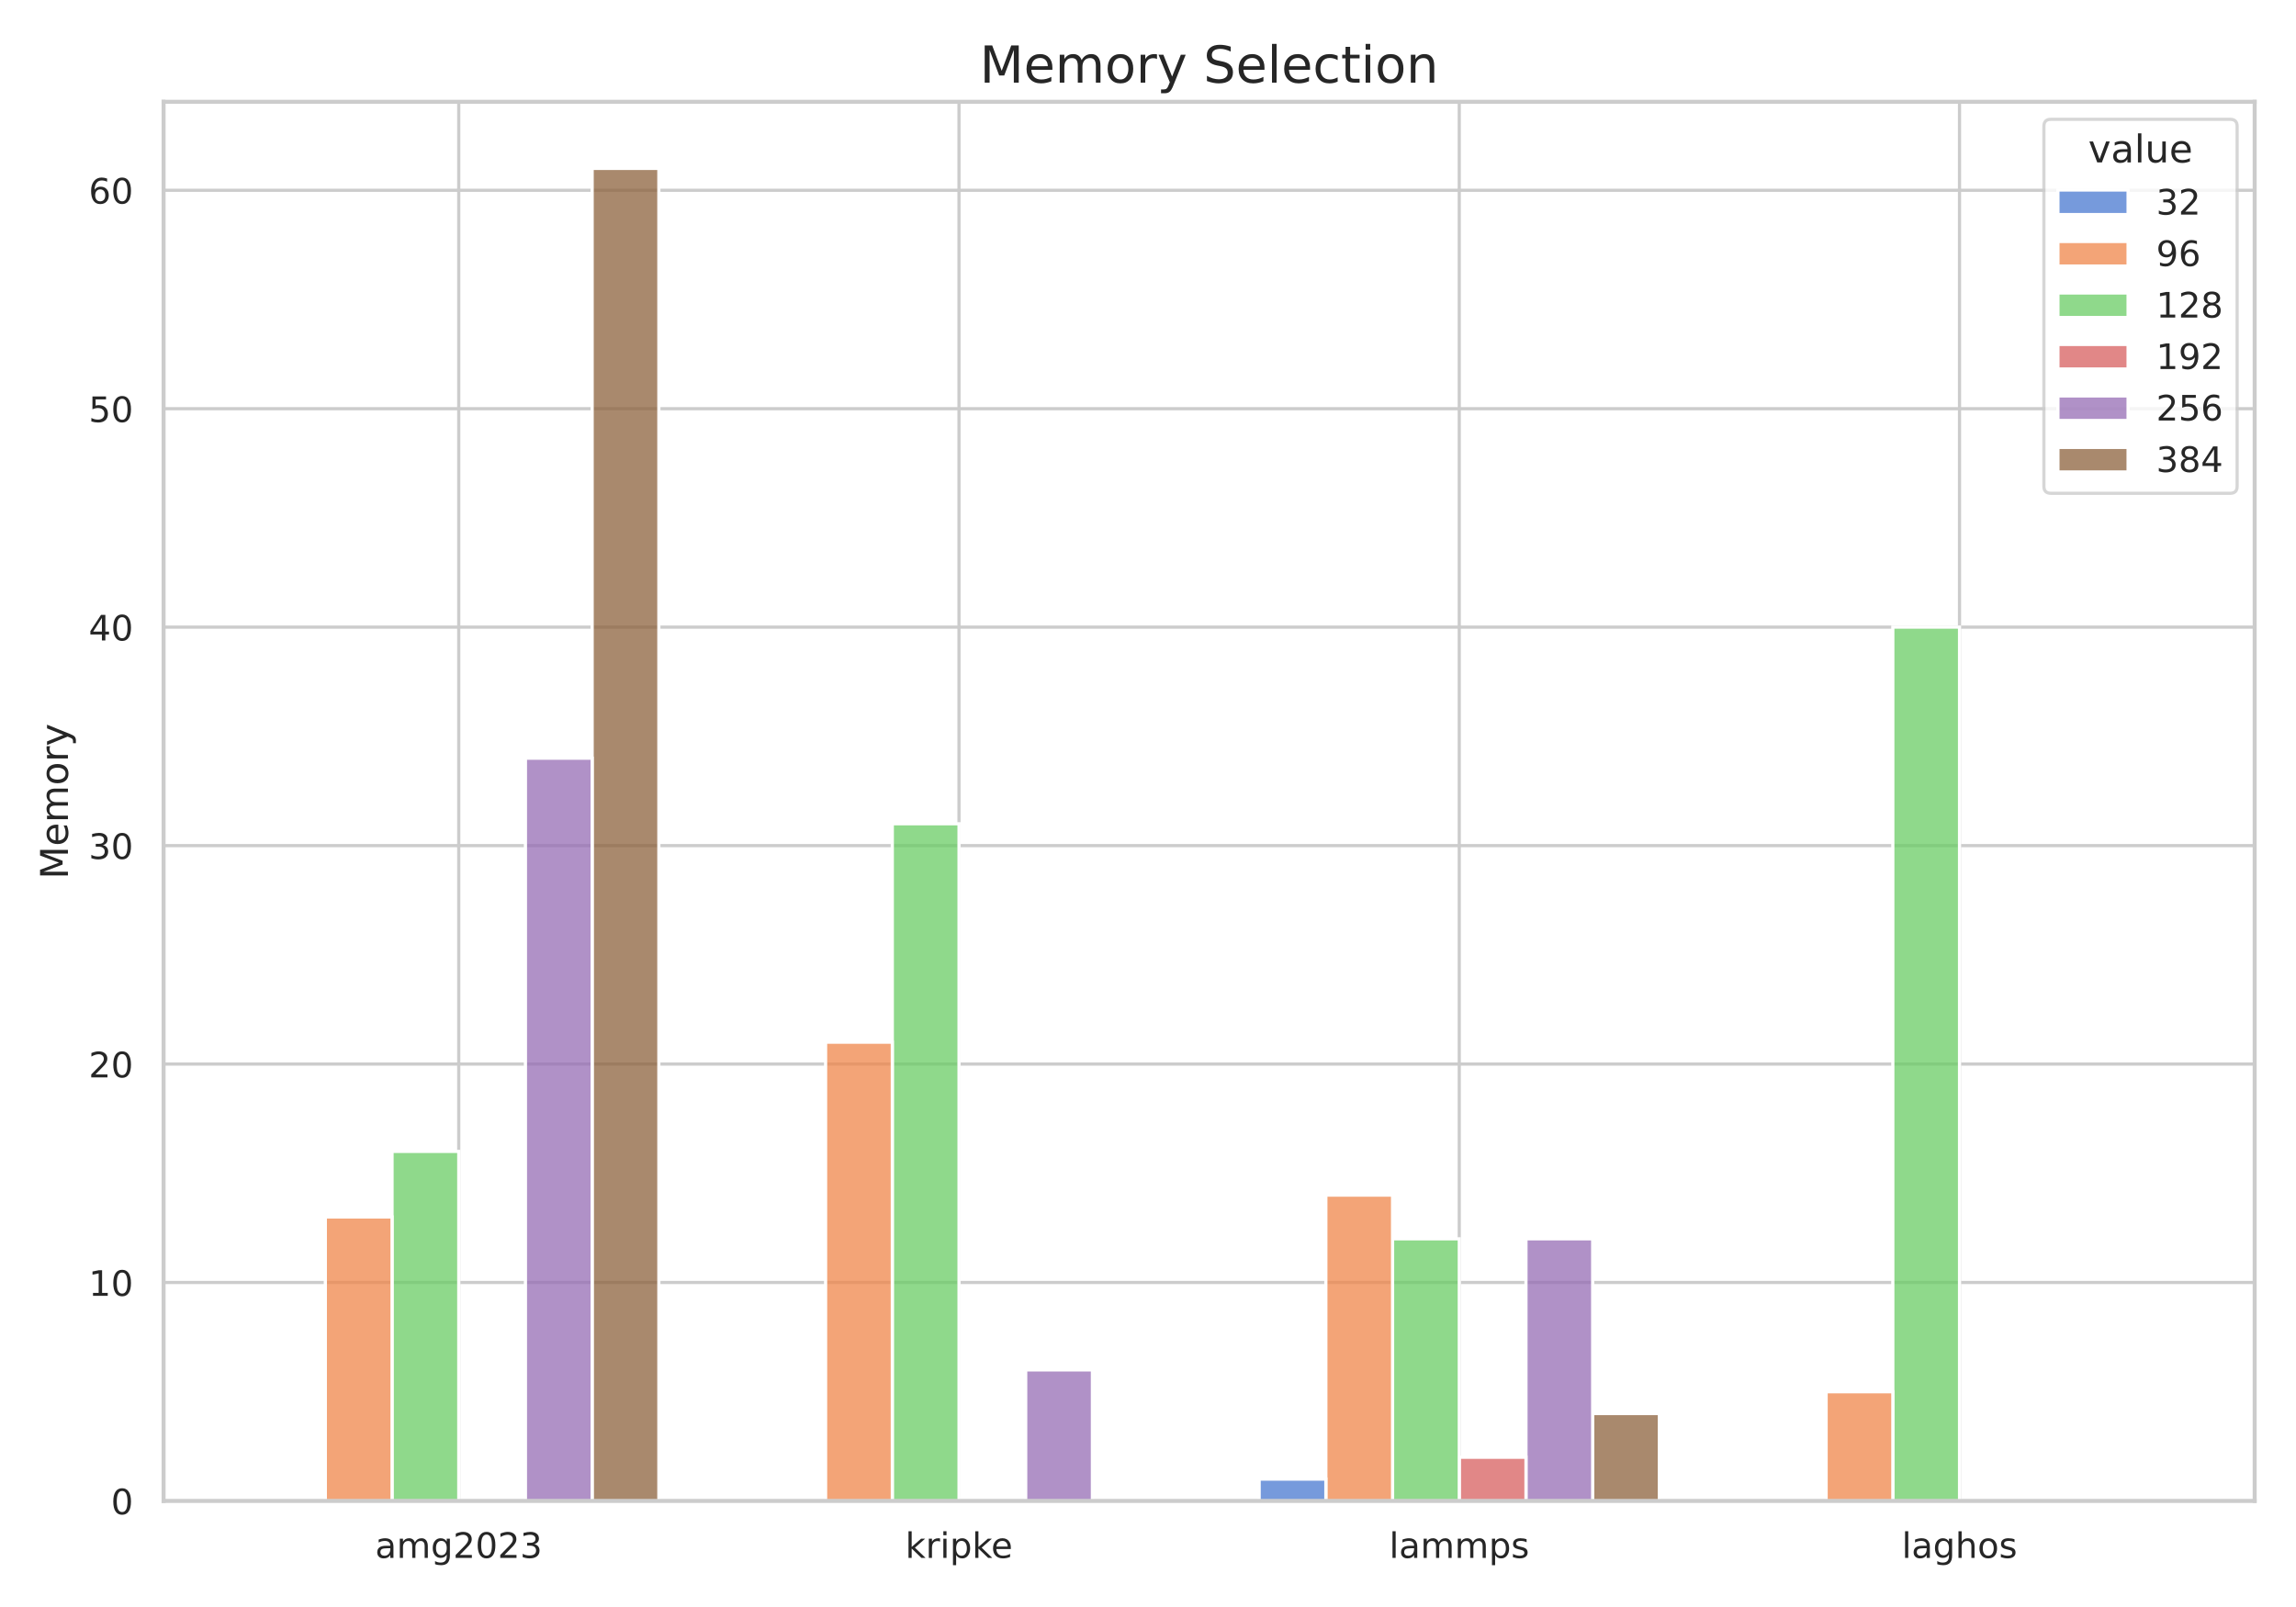
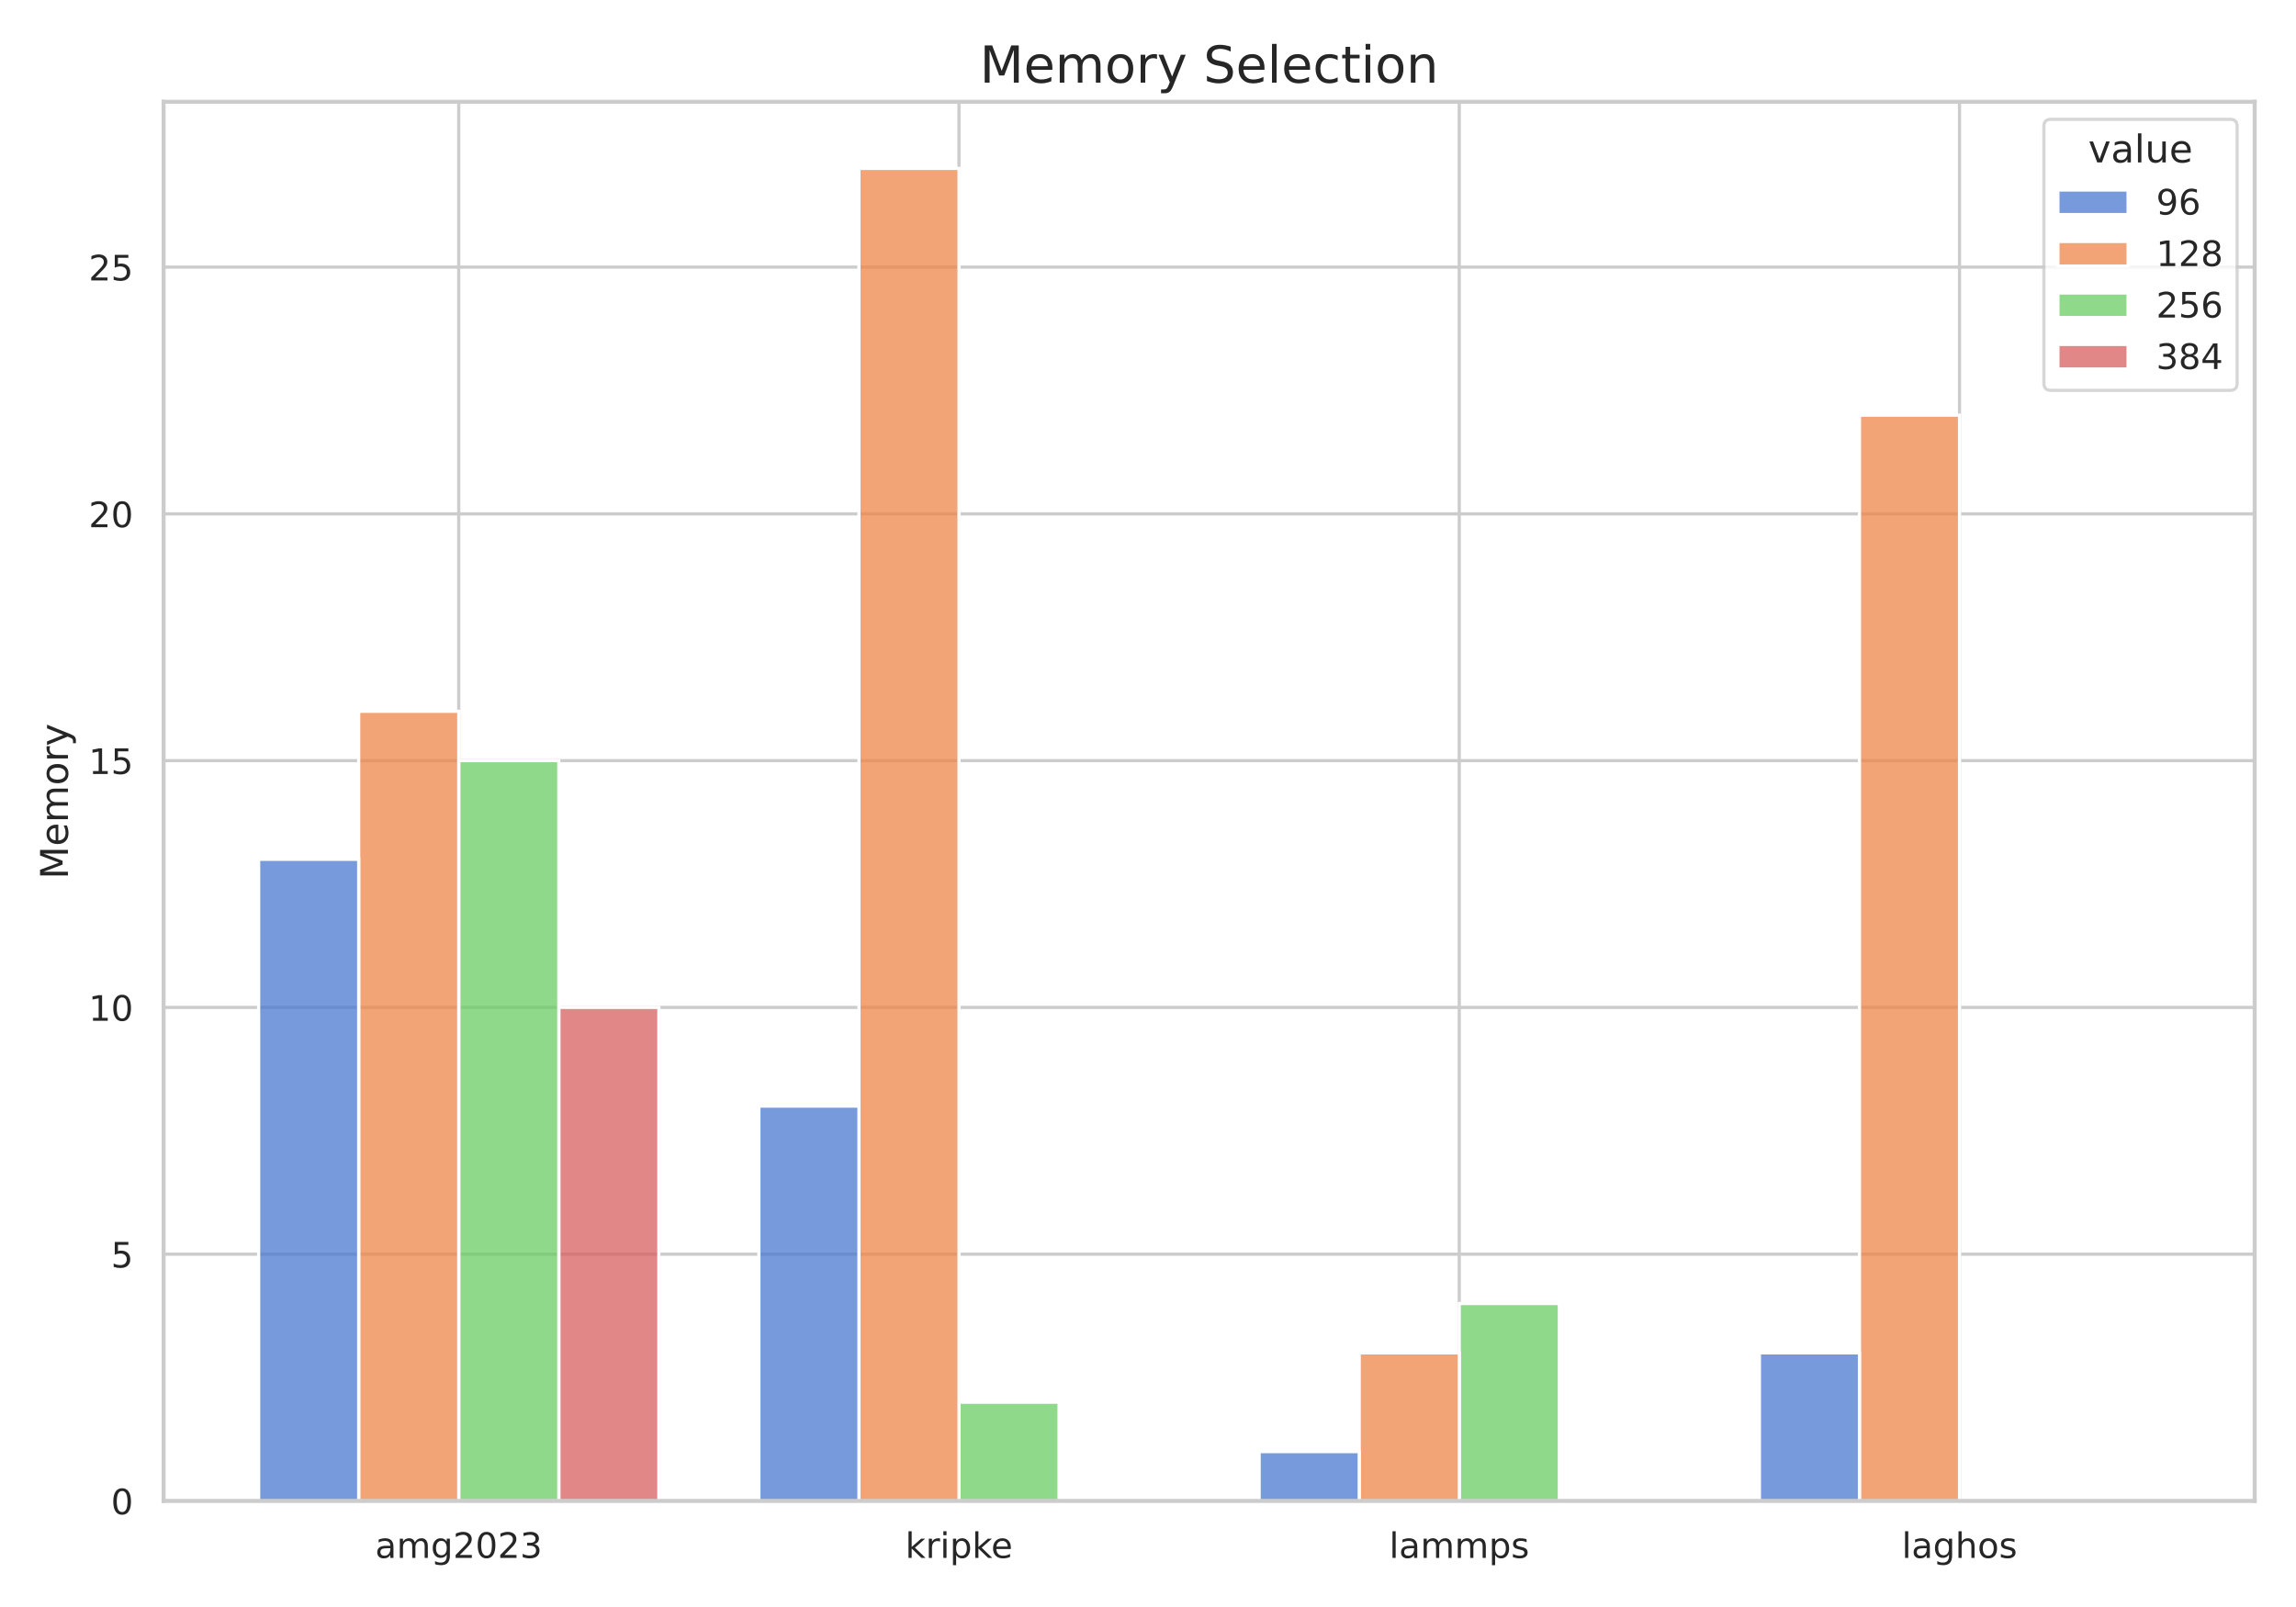
<svg xmlns="http://www.w3.org/2000/svg" xmlns:xlink="http://www.w3.org/1999/xlink" width="720pt" height="504pt" viewBox="0 0 720 504" version="1.1">
  <defs>
    <style type="text/css">*{stroke-linejoin: round; stroke-linecap: butt}</style>
  </defs>
  <g id="figure_1">
    <g id="patch_1">
      <path d="M 0 504  L 720 504  L 720 0  L 0 0  z " style="fill: #ffffff" />
    </g>
    <g id="axes_1">
      <g id="patch_2">
        <path d="M 51.3 470.74  L 707.04 470.74  L 707.04 31.92  L 51.3 31.92  z " style="fill: #ffffff" />
      </g>
      <g id="matplotlib.axis_1">
        <g id="xtick_1">
          <g id="line2d_1">
-             <path d="M 143.857 470.74  L 143.857 31.92  " clip-path="url(#p80e3402eea)" style="fill: none; stroke: #cccccc; stroke-linecap: round" />
+             <path d="M 143.857 470.74  L 143.857 31.92  " clip-path="url(#p4f8ed814e4)" style="fill: none; stroke: #cccccc; stroke-linecap: round" />
          </g>
          <g id="text_1">
            <g style="fill: #262626" transform="translate(117.6397 488.5983) scale(0.11 -0.11)">
              <defs>
                <path id="DejaVuSans-61" d="M 2194 1759  Q 1497 1759 1228 1600  Q 959 1441 959 1056  Q 959 750 1161 570  Q 1363 391 1709 391  Q 2188 391 2477 730  Q 2766 1069 2766 1631  L 2766 1759  L 2194 1759  z M 3341 1997  L 3341 0  L 2766 0  L 2766 531  Q 2569 213 2275 61  Q 1981 -91 1556 -91  Q 1019 -91 701 211  Q 384 513 384 1019  Q 384 1609 779 1909  Q 1175 2209 1959 2209  L 2766 2209  L 2766 2266  Q 2766 2663 2505 2880  Q 2244 3097 1772 3097  Q 1472 3097 1187 3025  Q 903 2953 641 2809  L 641 3341  Q 956 3463 1253 3523  Q 1550 3584 1831 3584  Q 2591 3584 2966 3190  Q 3341 2797 3341 1997  z " transform="scale(0.015625)" />
                <path id="DejaVuSans-6d" d="M 3328 2828  Q 3544 3216 3844 3400  Q 4144 3584 4550 3584  Q 5097 3584 5394 3201  Q 5691 2819 5691 2113  L 5691 0  L 5113 0  L 5113 2094  Q 5113 2597 4934 2840  Q 4756 3084 4391 3084  Q 3944 3084 3684 2787  Q 3425 2491 3425 1978  L 3425 0  L 2847 0  L 2847 2094  Q 2847 2600 2669 2842  Q 2491 3084 2119 3084  Q 1678 3084 1418 2786  Q 1159 2488 1159 1978  L 1159 0  L 581 0  L 581 3500  L 1159 3500  L 1159 2956  Q 1356 3278 1631 3431  Q 1906 3584 2284 3584  Q 2666 3584 2933 3390  Q 3200 3197 3328 2828  z " transform="scale(0.015625)" />
                <path id="DejaVuSans-67" d="M 2906 1791  Q 2906 2416 2648 2759  Q 2391 3103 1925 3103  Q 1463 3103 1205 2759  Q 947 2416 947 1791  Q 947 1169 1205 825  Q 1463 481 1925 481  Q 2391 481 2648 825  Q 2906 1169 2906 1791  z M 3481 434  Q 3481 -459 3084 -895  Q 2688 -1331 1869 -1331  Q 1566 -1331 1297 -1286  Q 1028 -1241 775 -1147  L 775 -588  Q 1028 -725 1275 -790  Q 1522 -856 1778 -856  Q 2344 -856 2625 -561  Q 2906 -266 2906 331  L 2906 616  Q 2728 306 2450 153  Q 2172 0 1784 0  Q 1141 0 747 490  Q 353 981 353 1791  Q 353 2603 747 3093  Q 1141 3584 1784 3584  Q 2172 3584 2450 3431  Q 2728 3278 2906 2969  L 2906 3500  L 3481 3500  L 3481 434  z " transform="scale(0.015625)" />
                <path id="DejaVuSans-32" d="M 1228 531  L 3431 531  L 3431 0  L 469 0  L 469 531  Q 828 903 1448 1529  Q 2069 2156 2228 2338  Q 2531 2678 2651 2914  Q 2772 3150 2772 3378  Q 2772 3750 2511 3984  Q 2250 4219 1831 4219  Q 1534 4219 1204 4116  Q 875 4013 500 3803  L 500 4441  Q 881 4594 1212 4672  Q 1544 4750 1819 4750  Q 2544 4750 2975 4387  Q 3406 4025 3406 3419  Q 3406 3131 3298 2873  Q 3191 2616 2906 2266  Q 2828 2175 2409 1742  Q 1991 1309 1228 531  z " transform="scale(0.015625)" />
                <path id="DejaVuSans-30" d="M 2034 4250  Q 1547 4250 1301 3770  Q 1056 3291 1056 2328  Q 1056 1369 1301 889  Q 1547 409 2034 409  Q 2525 409 2770 889  Q 3016 1369 3016 2328  Q 3016 3291 2770 3770  Q 2525 4250 2034 4250  z M 2034 4750  Q 2819 4750 3233 4129  Q 3647 3509 3647 2328  Q 3647 1150 3233 529  Q 2819 -91 2034 -91  Q 1250 -91 836 529  Q 422 1150 422 2328  Q 422 3509 836 4129  Q 1250 4750 2034 4750  z " transform="scale(0.015625)" />
                <path id="DejaVuSans-33" d="M 2597 2516  Q 3050 2419 3304 2112  Q 3559 1806 3559 1356  Q 3559 666 3084 287  Q 2609 -91 1734 -91  Q 1441 -91 1130 -33  Q 819 25 488 141  L 488 750  Q 750 597 1062 519  Q 1375 441 1716 441  Q 2309 441 2620 675  Q 2931 909 2931 1356  Q 2931 1769 2642 2001  Q 2353 2234 1838 2234  L 1294 2234  L 1294 2753  L 1863 2753  Q 2328 2753 2575 2939  Q 2822 3125 2822 3475  Q 2822 3834 2567 4026  Q 2313 4219 1838 4219  Q 1578 4219 1281 4162  Q 984 4106 628 3988  L 628 4550  Q 988 4650 1302 4700  Q 1616 4750 1894 4750  Q 2613 4750 3031 4423  Q 3450 4097 3450 3541  Q 3450 3153 3228 2886  Q 3006 2619 2597 2516  z " transform="scale(0.015625)" />
              </defs>
              <use xlink:href="#DejaVuSans-61" />
              <use xlink:href="#DejaVuSans-6d" x="61.279" />
              <use xlink:href="#DejaVuSans-67" x="158.691" />
              <use xlink:href="#DejaVuSans-32" x="222.168" />
              <use xlink:href="#DejaVuSans-30" x="285.791" />
              <use xlink:href="#DejaVuSans-32" x="349.414" />
              <use xlink:href="#DejaVuSans-33" x="413.037" />
            </g>
          </g>
        </g>
        <g id="xtick_2">
          <g id="line2d_2">
-             <path d="M 300.732 470.74  L 300.732 31.92  " clip-path="url(#p80e3402eea)" style="fill: none; stroke: #cccccc; stroke-linecap: round" />
+             <path d="M 300.732 470.74  L 300.732 31.92  " clip-path="url(#p4f8ed814e4)" style="fill: none; stroke: #cccccc; stroke-linecap: round" />
          </g>
          <g id="text_2">
            <g style="fill: #262626" transform="translate(283.897 488.5983) scale(0.11 -0.11)">
              <defs>
                <path id="DejaVuSans-6b" d="M 581 4863  L 1159 4863  L 1159 1991  L 2875 3500  L 3609 3500  L 1753 1863  L 3688 0  L 2938 0  L 1159 1709  L 1159 0  L 581 0  L 581 4863  z " transform="scale(0.015625)" />
                <path id="DejaVuSans-72" d="M 2631 2963  Q 2534 3019 2420 3045  Q 2306 3072 2169 3072  Q 1681 3072 1420 2755  Q 1159 2438 1159 1844  L 1159 0  L 581 0  L 581 3500  L 1159 3500  L 1159 2956  Q 1341 3275 1631 3429  Q 1922 3584 2338 3584  Q 2397 3584 2469 3576  Q 2541 3569 2628 3553  L 2631 2963  z " transform="scale(0.015625)" />
                <path id="DejaVuSans-69" d="M 603 3500  L 1178 3500  L 1178 0  L 603 0  L 603 3500  z M 603 4863  L 1178 4863  L 1178 4134  L 603 4134  L 603 4863  z " transform="scale(0.015625)" />
                <path id="DejaVuSans-70" d="M 1159 525  L 1159 -1331  L 581 -1331  L 581 3500  L 1159 3500  L 1159 2969  Q 1341 3281 1617 3432  Q 1894 3584 2278 3584  Q 2916 3584 3314 3078  Q 3713 2572 3713 1747  Q 3713 922 3314 415  Q 2916 -91 2278 -91  Q 1894 -91 1617 61  Q 1341 213 1159 525  z M 3116 1747  Q 3116 2381 2855 2742  Q 2594 3103 2138 3103  Q 1681 3103 1420 2742  Q 1159 2381 1159 1747  Q 1159 1113 1420 752  Q 1681 391 2138 391  Q 2594 391 2855 752  Q 3116 1113 3116 1747  z " transform="scale(0.015625)" />
                <path id="DejaVuSans-65" d="M 3597 1894  L 3597 1613  L 953 1613  Q 991 1019 1311 708  Q 1631 397 2203 397  Q 2534 397 2845 478  Q 3156 559 3463 722  L 3463 178  Q 3153 47 2828 -22  Q 2503 -91 2169 -91  Q 1331 -91 842 396  Q 353 884 353 1716  Q 353 2575 817 3079  Q 1281 3584 2069 3584  Q 2775 3584 3186 3129  Q 3597 2675 3597 1894  z M 3022 2063  Q 3016 2534 2758 2815  Q 2500 3097 2075 3097  Q 1594 3097 1305 2825  Q 1016 2553 972 2059  L 3022 2063  z " transform="scale(0.015625)" />
              </defs>
              <use xlink:href="#DejaVuSans-6b" />
              <use xlink:href="#DejaVuSans-72" x="57.91" />
              <use xlink:href="#DejaVuSans-69" x="99.023" />
              <use xlink:href="#DejaVuSans-70" x="126.807" />
              <use xlink:href="#DejaVuSans-6b" x="190.283" />
              <use xlink:href="#DejaVuSans-65" x="244.568" />
            </g>
          </g>
        </g>
        <g id="xtick_3">
          <g id="line2d_3">
-             <path d="M 457.608 470.74  L 457.608 31.92  " clip-path="url(#p80e3402eea)" style="fill: none; stroke: #cccccc; stroke-linecap: round" />
+             <path d="M 457.608 470.74  L 457.608 31.92  " clip-path="url(#p4f8ed814e4)" style="fill: none; stroke: #cccccc; stroke-linecap: round" />
          </g>
          <g id="text_3">
            <g style="fill: #262626" transform="translate(435.6379 488.5983) scale(0.11 -0.11)">
              <defs>
                <path id="DejaVuSans-6c" d="M 603 4863  L 1178 4863  L 1178 0  L 603 0  L 603 4863  z " transform="scale(0.015625)" />
                <path id="DejaVuSans-73" d="M 2834 3397  L 2834 2853  Q 2591 2978 2328 3040  Q 2066 3103 1784 3103  Q 1356 3103 1142 2972  Q 928 2841 928 2578  Q 928 2378 1081 2264  Q 1234 2150 1697 2047  L 1894 2003  Q 2506 1872 2764 1633  Q 3022 1394 3022 966  Q 3022 478 2636 193  Q 2250 -91 1575 -91  Q 1294 -91 989 -36  Q 684 19 347 128  L 347 722  Q 666 556 975 473  Q 1284 391 1588 391  Q 1994 391 2212 530  Q 2431 669 2431 922  Q 2431 1156 2273 1281  Q 2116 1406 1581 1522  L 1381 1569  Q 847 1681 609 1914  Q 372 2147 372 2553  Q 372 3047 722 3315  Q 1072 3584 1716 3584  Q 2034 3584 2315 3537  Q 2597 3491 2834 3397  z " transform="scale(0.015625)" />
              </defs>
              <use xlink:href="#DejaVuSans-6c" />
              <use xlink:href="#DejaVuSans-61" x="27.783" />
              <use xlink:href="#DejaVuSans-6d" x="89.062" />
              <use xlink:href="#DejaVuSans-6d" x="186.475" />
              <use xlink:href="#DejaVuSans-70" x="283.887" />
              <use xlink:href="#DejaVuSans-73" x="347.363" />
            </g>
          </g>
        </g>
        <g id="xtick_4">
          <g id="line2d_4">
-             <path d="M 614.483 470.74  L 614.483 31.92  " clip-path="url(#p80e3402eea)" style="fill: none; stroke: #cccccc; stroke-linecap: round" />
+             <path d="M 614.483 470.74  L 614.483 31.92  " clip-path="url(#p4f8ed814e4)" style="fill: none; stroke: #cccccc; stroke-linecap: round" />
          </g>
          <g id="text_4">
            <g style="fill: #262626" transform="translate(596.3772 488.5983) scale(0.11 -0.11)">
              <defs>
                <path id="DejaVuSans-68" d="M 3513 2113  L 3513 0  L 2938 0  L 2938 2094  Q 2938 2591 2744 2837  Q 2550 3084 2163 3084  Q 1697 3084 1428 2787  Q 1159 2491 1159 1978  L 1159 0  L 581 0  L 581 4863  L 1159 4863  L 1159 2956  Q 1366 3272 1645 3428  Q 1925 3584 2291 3584  Q 2894 3584 3203 3211  Q 3513 2838 3513 2113  z " transform="scale(0.015625)" />
                <path id="DejaVuSans-6f" d="M 1959 3097  Q 1497 3097 1228 2736  Q 959 2375 959 1747  Q 959 1119 1226 758  Q 1494 397 1959 397  Q 2419 397 2687 759  Q 2956 1122 2956 1747  Q 2956 2369 2687 2733  Q 2419 3097 1959 3097  z M 1959 3584  Q 2709 3584 3137 3096  Q 3566 2609 3566 1747  Q 3566 888 3137 398  Q 2709 -91 1959 -91  Q 1206 -91 779 398  Q 353 888 353 1747  Q 353 2609 779 3096  Q 1206 3584 1959 3584  z " transform="scale(0.015625)" />
              </defs>
              <use xlink:href="#DejaVuSans-6c" />
              <use xlink:href="#DejaVuSans-61" x="27.783" />
              <use xlink:href="#DejaVuSans-67" x="89.062" />
              <use xlink:href="#DejaVuSans-68" x="152.539" />
              <use xlink:href="#DejaVuSans-6f" x="215.918" />
              <use xlink:href="#DejaVuSans-73" x="277.1" />
            </g>
          </g>
        </g>
      </g>
      <g id="matplotlib.axis_2">
        <g id="ytick_1">
          <g id="line2d_5">
-             <path d="M 51.3 470.74  L 707.04 470.74  " clip-path="url(#p80e3402eea)" style="fill: none; stroke: #cccccc; stroke-linecap: round" />
+             <path d="M 51.3 470.74  L 707.04 470.74  " clip-path="url(#p4f8ed814e4)" style="fill: none; stroke: #cccccc; stroke-linecap: round" />
          </g>
          <g id="text_5">
            <g style="fill: #262626" transform="translate(34.80125 474.9191) scale(0.11 -0.11)">
              <use xlink:href="#DejaVuSans-30" />
            </g>
          </g>
        </g>
        <g id="ytick_2">
          <g id="line2d_6">
-             <path d="M 51.3 402.228  L 707.04 402.228  " clip-path="url(#p80e3402eea)" style="fill: none; stroke: #cccccc; stroke-linecap: round" />
+             <path d="M 51.3 393.347  L 707.04 393.347  " clip-path="url(#p4f8ed814e4)" style="fill: none; stroke: #cccccc; stroke-linecap: round" />
          </g>
          <g id="text_6">
-             <g style="fill: #262626" transform="translate(27.8025 406.407) scale(0.11 -0.11)">
+             <g style="fill: #262626" transform="translate(34.80125 397.5258) scale(0.11 -0.11)">
+               <defs>
+                 <path id="DejaVuSans-35" d="M 691 4666  L 3169 4666  L 3169 4134  L 1269 4134  L 1269 2991  Q 1406 3038 1543 3061  Q 1681 3084 1819 3084  Q 2600 3084 3056 2656  Q 3513 2228 3513 1497  Q 3513 744 3044 326  Q 2575 -91 1722 -91  Q 1428 -91 1123 -41  Q 819 9 494 109  L 494 744  Q 775 591 1075 516  Q 1375 441 1709 441  Q 2250 441 2565 725  Q 2881 1009 2881 1497  Q 2881 1984 2565 2268  Q 2250 2553 1709 2553  Q 1456 2553 1204 2497  Q 953 2441 691 2322  L 691 4666  z " transform="scale(0.015625)" />
+               </defs>
+               <use xlink:href="#DejaVuSans-35" />
+             </g>
+           </g>
+         </g>
+         <g id="ytick_3">
+           <g id="line2d_7">
+             <path d="M 51.3 315.953  L 707.04 315.953  " clip-path="url(#p4f8ed814e4)" style="fill: none; stroke: #cccccc; stroke-linecap: round" />
+           </g>
+           <g id="text_7">
+             <g style="fill: #262626" transform="translate(27.8025 320.1325) scale(0.11 -0.11)">
              <defs>
                <path id="DejaVuSans-31" d="M 794 531  L 1825 531  L 1825 4091  L 703 3866  L 703 4441  L 1819 4666  L 2450 4666  L 2450 531  L 3481 531  L 3481 0  L 794 0  L 794 531  z " transform="scale(0.015625)" />
              </defs>
              <use xlink:href="#DejaVuSans-31" />
              <use xlink:href="#DejaVuSans-30" x="63.623" />
            </g>
          </g>
        </g>
-         <g id="ytick_3">
-           <g id="line2d_7">
-             <path d="M 51.3 333.716  L 707.04 333.716  " clip-path="url(#p80e3402eea)" style="fill: none; stroke: #cccccc; stroke-linecap: round" />
-           </g>
-           <g id="text_7">
-             <g style="fill: #262626" transform="translate(27.8025 337.8949) scale(0.11 -0.11)">
+         <g id="ytick_4">
+           <g id="line2d_8">
+             <path d="M 51.3 238.56  L 707.04 238.56  " clip-path="url(#p4f8ed814e4)" style="fill: none; stroke: #cccccc; stroke-linecap: round" />
+           </g>
+           <g id="text_8">
+             <g style="fill: #262626" transform="translate(27.8025 242.7392) scale(0.11 -0.11)">
+               <use xlink:href="#DejaVuSans-31" />
+               <use xlink:href="#DejaVuSans-35" x="63.623" />
+             </g>
+           </g>
+         </g>
+         <g id="ytick_5">
+           <g id="line2d_9">
+             <path d="M 51.3 161.167  L 707.04 161.167  " clip-path="url(#p4f8ed814e4)" style="fill: none; stroke: #cccccc; stroke-linecap: round" />
+           </g>
+           <g id="text_9">
+             <g style="fill: #262626" transform="translate(27.8025 165.3459) scale(0.11 -0.11)">
              <use xlink:href="#DejaVuSans-32" />
              <use xlink:href="#DejaVuSans-30" x="63.623" />
            </g>
          </g>
        </g>
-         <g id="ytick_4">
-           <g id="line2d_8">
-             <path d="M 51.3 265.204  L 707.04 265.204  " clip-path="url(#p80e3402eea)" style="fill: none; stroke: #cccccc; stroke-linecap: round" />
-           </g>
-           <g id="text_8">
-             <g style="fill: #262626" transform="translate(27.8025 269.3828) scale(0.11 -0.11)">
-               <use xlink:href="#DejaVuSans-33" />
-               <use xlink:href="#DejaVuSans-30" x="63.623" />
-             </g>
-           </g>
-         </g>
-         <g id="ytick_5">
-           <g id="line2d_9">
-             <path d="M 51.3 196.692  L 707.04 196.692  " clip-path="url(#p80e3402eea)" style="fill: none; stroke: #cccccc; stroke-linecap: round" />
-           </g>
-           <g id="text_9">
-             <g style="fill: #262626" transform="translate(27.8025 200.8707) scale(0.11 -0.11)">
-               <defs>
-                 <path id="DejaVuSans-34" d="M 2419 4116  L 825 1625  L 2419 1625  L 2419 4116  z M 2253 4666  L 3047 4666  L 3047 1625  L 3713 1625  L 3713 1100  L 3047 1100  L 3047 0  L 2419 0  L 2419 1100  L 313 1100  L 313 1709  L 2253 4666  z " transform="scale(0.015625)" />
-               </defs>
-               <use xlink:href="#DejaVuSans-34" />
-               <use xlink:href="#DejaVuSans-30" x="63.623" />
-             </g>
-           </g>
-         </g>
        <g id="ytick_6">
          <g id="line2d_10">
-             <path d="M 51.3 128.179  L 707.04 128.179  " clip-path="url(#p80e3402eea)" style="fill: none; stroke: #cccccc; stroke-linecap: round" />
+             <path d="M 51.3 83.774  L 707.04 83.774  " clip-path="url(#p4f8ed814e4)" style="fill: none; stroke: #cccccc; stroke-linecap: round" />
          </g>
          <g id="text_10">
-             <g style="fill: #262626" transform="translate(27.8025 132.3586) scale(0.11 -0.11)">
-               <defs>
-                 <path id="DejaVuSans-35" d="M 691 4666  L 3169 4666  L 3169 4134  L 1269 4134  L 1269 2991  Q 1406 3038 1543 3061  Q 1681 3084 1819 3084  Q 2600 3084 3056 2656  Q 3513 2228 3513 1497  Q 3513 744 3044 326  Q 2575 -91 1722 -91  Q 1428 -91 1123 -41  Q 819 9 494 109  L 494 744  Q 775 591 1075 516  Q 1375 441 1709 441  Q 2250 441 2565 725  Q 2881 1009 2881 1497  Q 2881 1984 2565 2268  Q 2250 2553 1709 2553  Q 1456 2553 1204 2497  Q 953 2441 691 2322  L 691 4666  z " transform="scale(0.015625)" />
-               </defs>
-               <use xlink:href="#DejaVuSans-35" />
-               <use xlink:href="#DejaVuSans-30" x="63.623" />
-             </g>
-           </g>
-         </g>
-         <g id="ytick_7">
-           <g id="line2d_11">
-             <path d="M 51.3 59.667  L 707.04 59.667  " clip-path="url(#p80e3402eea)" style="fill: none; stroke: #cccccc; stroke-linecap: round" />
-           </g>
-           <g id="text_11">
-             <g style="fill: #262626" transform="translate(27.8025 63.84654) scale(0.11 -0.11)">
-               <defs>
-                 <path id="DejaVuSans-36" d="M 2113 2584  Q 1688 2584 1439 2293  Q 1191 2003 1191 1497  Q 1191 994 1439 701  Q 1688 409 2113 409  Q 2538 409 2786 701  Q 3034 994 3034 1497  Q 3034 2003 2786 2293  Q 2538 2584 2113 2584  z M 3366 4563  L 3366 3988  Q 3128 4100 2886 4159  Q 2644 4219 2406 4219  Q 1781 4219 1451 3797  Q 1122 3375 1075 2522  Q 1259 2794 1537 2939  Q 1816 3084 2150 3084  Q 2853 3084 3261 2657  Q 3669 2231 3669 1497  Q 3669 778 3244 343  Q 2819 -91 2113 -91  Q 1303 -91 875 529  Q 447 1150 447 2328  Q 447 3434 972 4092  Q 1497 4750 2381 4750  Q 2619 4750 2861 4703  Q 3103 4656 3366 4563  z " transform="scale(0.015625)" />
-               </defs>
-               <use xlink:href="#DejaVuSans-36" />
-               <use xlink:href="#DejaVuSans-30" x="63.623" />
-             </g>
-           </g>
-         </g>
-         <g id="text_12">
+             <g style="fill: #262626" transform="translate(27.8025 87.95265) scale(0.11 -0.11)">
+               <use xlink:href="#DejaVuSans-32" />
+               <use xlink:href="#DejaVuSans-35" x="63.623" />
+             </g>
+           </g>
+         </g>
+         <g id="text_11">
          <g style="fill: #262626" transform="translate(21.30688 275.7322) rotate(-90) scale(0.12 -0.12)">
            <defs>
              <path id="DejaVuSans-4d" d="M 628 4666  L 1569 4666  L 2759 1491  L 3956 4666  L 4897 4666  L 4897 0  L 4281 0  L 4281 4097  L 3078 897  L 2444 897  L 1241 4097  L 1241 0  L 628 0  L 628 4666  z " transform="scale(0.015625)" />
              <path id="DejaVuSans-79" d="M 2059 -325  Q 1816 -950 1584 -1140  Q 1353 -1331 966 -1331  L 506 -1331  L 506 -850  L 844 -850  Q 1081 -850 1212 -737  Q 1344 -625 1503 -206  L 1606 56  L 191 3500  L 800 3500  L 1894 763  L 2988 3500  L 3597 3500  L 2059 -325  z " transform="scale(0.015625)" />
            </defs>
            <use xlink:href="#DejaVuSans-4d" />
            <use xlink:href="#DejaVuSans-65" x="86.279" />
            <use xlink:href="#DejaVuSans-6d" x="147.803" />
            <use xlink:href="#DejaVuSans-6f" x="245.215" />
            <use xlink:href="#DejaVuSans-72" x="306.396" />
            <use xlink:href="#DejaVuSans-79" x="347.51" />
          </g>
        </g>
      </g>
      <g id="patch_3">
-         <path d="M 185.69 470.74  L 206.607 470.74  L 206.607 52.816  L 185.69 52.816  z " clip-path="url(#p80e3402eea)" style="fill: #8c613c; fill-opacity: 0.75; stroke: #ffffff; stroke-linejoin: miter" />
+         <path d="M 175.232 470.74  L 206.607 470.74  L 206.607 315.953  L 175.232 315.953  z " clip-path="url(#p4f8ed814e4)" style="fill: #d65f5f; fill-opacity: 0.75; stroke: #ffffff; stroke-linejoin: miter" />
      </g>
      <g id="patch_4">
-         <path d="M 342.566 470.74  L 363.482 470.74  L 363.482 470.74  L 342.566 470.74  z " clip-path="url(#p80e3402eea)" style="fill: #8c613c; fill-opacity: 0.75; stroke: #ffffff; stroke-linejoin: miter" />
+         <path d="M 332.107 470.74  L 363.482 470.74  L 363.482 470.74  L 332.107 470.74  z " clip-path="url(#p4f8ed814e4)" style="fill: #d65f5f; fill-opacity: 0.75; stroke: #ffffff; stroke-linejoin: miter" />
      </g>
      <g id="patch_5">
-         <path d="M 499.441 470.74  L 520.358 470.74  L 520.358 443.335  L 499.441 443.335  z " clip-path="url(#p80e3402eea)" style="fill: #8c613c; fill-opacity: 0.75; stroke: #ffffff; stroke-linejoin: miter" />
+         <path d="M 488.983 470.74  L 520.358 470.74  L 520.358 470.74  L 488.983 470.74  z " clip-path="url(#p4f8ed814e4)" style="fill: #d65f5f; fill-opacity: 0.75; stroke: #ffffff; stroke-linejoin: miter" />
      </g>
      <g id="patch_6">
-         <path d="M 656.317 470.74  L 677.234 470.74  L 677.234 470.74  L 656.317 470.74  z " clip-path="url(#p80e3402eea)" style="fill: #8c613c; fill-opacity: 0.75; stroke: #ffffff; stroke-linejoin: miter" />
+         <path d="M 645.859 470.74  L 677.234 470.74  L 677.234 470.74  L 645.859 470.74  z " clip-path="url(#p4f8ed814e4)" style="fill: #d65f5f; fill-opacity: 0.75; stroke: #ffffff; stroke-linejoin: miter" />
      </g>
      <g id="patch_7">
-         <path d="M 164.773 470.74  L 185.69 470.74  L 185.69 237.799  L 164.773 237.799  z " clip-path="url(#p80e3402eea)" style="fill: #956cb4; fill-opacity: 0.75; stroke: #ffffff; stroke-linejoin: miter" />
+         <path d="M 143.857 470.74  L 175.232 470.74  L 175.232 238.56  L 143.857 238.56  z " clip-path="url(#p4f8ed814e4)" style="fill: #6acc64; fill-opacity: 0.75; stroke: #ffffff; stroke-linejoin: miter" />
      </g>
      <g id="patch_8">
-         <path d="M 321.649 470.74  L 342.566 470.74  L 342.566 429.633  L 321.649 429.633  z " clip-path="url(#p80e3402eea)" style="fill: #956cb4; fill-opacity: 0.75; stroke: #ffffff; stroke-linejoin: miter" />
+         <path d="M 300.732 470.74  L 332.107 470.74  L 332.107 439.783  L 300.732 439.783  z " clip-path="url(#p4f8ed814e4)" style="fill: #6acc64; fill-opacity: 0.75; stroke: #ffffff; stroke-linejoin: miter" />
      </g>
      <g id="patch_9">
-         <path d="M 478.525 470.74  L 499.441 470.74  L 499.441 388.525  L 478.525 388.525  z " clip-path="url(#p80e3402eea)" style="fill: #956cb4; fill-opacity: 0.75; stroke: #ffffff; stroke-linejoin: miter" />
+         <path d="M 457.608 470.74  L 488.983 470.74  L 488.983 408.825  L 457.608 408.825  z " clip-path="url(#p4f8ed814e4)" style="fill: #6acc64; fill-opacity: 0.75; stroke: #ffffff; stroke-linejoin: miter" />
      </g>
      <g id="patch_10">
-         <path d="M 635.4 470.74  L 656.317 470.74  L 656.317 470.74  L 635.4 470.74  z " clip-path="url(#p80e3402eea)" style="fill: #956cb4; fill-opacity: 0.75; stroke: #ffffff; stroke-linejoin: miter" />
+         <path d="M 614.483 470.74  L 645.859 470.74  L 645.859 470.74  L 614.483 470.74  z " clip-path="url(#p4f8ed814e4)" style="fill: #6acc64; fill-opacity: 0.75; stroke: #ffffff; stroke-linejoin: miter" />
      </g>
      <g id="patch_11">
-         <path d="M 143.857 470.74  L 164.773 470.74  L 164.773 470.74  L 143.857 470.74  z " clip-path="url(#p80e3402eea)" style="fill: #d65f5f; fill-opacity: 0.75; stroke: #ffffff; stroke-linejoin: miter" />
+         <path d="M 112.481 470.74  L 143.857 470.74  L 143.857 223.081  L 112.481 223.081  z " clip-path="url(#p4f8ed814e4)" style="fill: #ee854a; fill-opacity: 0.75; stroke: #ffffff; stroke-linejoin: miter" />
      </g>
      <g id="patch_12">
-         <path d="M 300.732 470.74  L 321.649 470.74  L 321.649 470.74  L 300.732 470.74  z " clip-path="url(#p80e3402eea)" style="fill: #d65f5f; fill-opacity: 0.75; stroke: #ffffff; stroke-linejoin: miter" />
+         <path d="M 269.357 470.74  L 300.732 470.74  L 300.732 52.816  L 269.357 52.816  z " clip-path="url(#p4f8ed814e4)" style="fill: #ee854a; fill-opacity: 0.75; stroke: #ffffff; stroke-linejoin: miter" />
      </g>
      <g id="patch_13">
-         <path d="M 457.608 470.74  L 478.525 470.74  L 478.525 457.038  L 457.608 457.038  z " clip-path="url(#p80e3402eea)" style="fill: #d65f5f; fill-opacity: 0.75; stroke: #ffffff; stroke-linejoin: miter" />
+         <path d="M 426.233 470.74  L 457.608 470.74  L 457.608 424.304  L 426.233 424.304  z " clip-path="url(#p4f8ed814e4)" style="fill: #ee854a; fill-opacity: 0.75; stroke: #ffffff; stroke-linejoin: miter" />
      </g>
      <g id="patch_14">
-         <path d="M 614.483 470.74  L 635.4 470.74  L 635.4 470.74  L 614.483 470.74  z " clip-path="url(#p80e3402eea)" style="fill: #d65f5f; fill-opacity: 0.75; stroke: #ffffff; stroke-linejoin: miter" />
+         <path d="M 583.108 470.74  L 614.483 470.74  L 614.483 130.209  L 583.108 130.209  z " clip-path="url(#p4f8ed814e4)" style="fill: #ee854a; fill-opacity: 0.75; stroke: #ffffff; stroke-linejoin: miter" />
      </g>
      <g id="patch_15">
-         <path d="M 122.94 470.74  L 143.857 470.74  L 143.857 361.121  L 122.94 361.121  z " clip-path="url(#p80e3402eea)" style="fill: #6acc64; fill-opacity: 0.75; stroke: #ffffff; stroke-linejoin: miter" />
+         <path d="M 81.106 470.74  L 112.481 470.74  L 112.481 269.517  L 81.106 269.517  z " clip-path="url(#p4f8ed814e4)" style="fill: #4878d0; fill-opacity: 0.75; stroke: #ffffff; stroke-linejoin: miter" />
      </g>
      <g id="patch_16">
-         <path d="M 279.815 470.74  L 300.732 470.74  L 300.732 258.352  L 279.815 258.352  z " clip-path="url(#p80e3402eea)" style="fill: #6acc64; fill-opacity: 0.75; stroke: #ffffff; stroke-linejoin: miter" />
+         <path d="M 237.982 470.74  L 269.357 470.74  L 269.357 346.911  L 237.982 346.911  z " clip-path="url(#p4f8ed814e4)" style="fill: #4878d0; fill-opacity: 0.75; stroke: #ffffff; stroke-linejoin: miter" />
      </g>
      <g id="patch_17">
-         <path d="M 436.691 470.74  L 457.608 470.74  L 457.608 388.525  L 436.691 388.525  z " clip-path="url(#p80e3402eea)" style="fill: #6acc64; fill-opacity: 0.75; stroke: #ffffff; stroke-linejoin: miter" />
+         <path d="M 394.858 470.74  L 426.233 470.74  L 426.233 455.261  L 394.858 455.261  z " clip-path="url(#p4f8ed814e4)" style="fill: #4878d0; fill-opacity: 0.75; stroke: #ffffff; stroke-linejoin: miter" />
      </g>
      <g id="patch_18">
-         <path d="M 593.567 470.74  L 614.483 470.74  L 614.483 196.692  L 593.567 196.692  z " clip-path="url(#p80e3402eea)" style="fill: #6acc64; fill-opacity: 0.75; stroke: #ffffff; stroke-linejoin: miter" />
+         <path d="M 551.733 470.74  L 583.108 470.74  L 583.108 424.304  L 551.733 424.304  z " clip-path="url(#p4f8ed814e4)" style="fill: #4878d0; fill-opacity: 0.75; stroke: #ffffff; stroke-linejoin: miter" />
      </g>
      <g id="patch_19">
-         <path d="M 102.023 470.74  L 122.94 470.74  L 122.94 381.674  L 102.023 381.674  z " clip-path="url(#p80e3402eea)" style="fill: #ee854a; fill-opacity: 0.75; stroke: #ffffff; stroke-linejoin: miter" />
+         <path d="M 51.3 470.74  L 51.3 31.92  " style="fill: none; stroke: #cccccc; stroke-width: 1.25; stroke-linejoin: miter; stroke-linecap: square" />
      </g>
      <g id="patch_20">
-         <path d="M 258.899 470.74  L 279.815 470.74  L 279.815 326.865  L 258.899 326.865  z " clip-path="url(#p80e3402eea)" style="fill: #ee854a; fill-opacity: 0.75; stroke: #ffffff; stroke-linejoin: miter" />
+         <path d="M 707.04 470.74  L 707.04 31.92  " style="fill: none; stroke: #cccccc; stroke-width: 1.25; stroke-linejoin: miter; stroke-linecap: square" />
      </g>
      <g id="patch_21">
-         <path d="M 415.774 470.74  L 436.691 470.74  L 436.691 374.823  L 415.774 374.823  z " clip-path="url(#p80e3402eea)" style="fill: #ee854a; fill-opacity: 0.75; stroke: #ffffff; stroke-linejoin: miter" />
+         <path d="M 51.3 470.74  L 707.04 470.74  " style="fill: none; stroke: #cccccc; stroke-width: 1.25; stroke-linejoin: miter; stroke-linecap: square" />
      </g>
      <g id="patch_22">
-         <path d="M 572.65 470.74  L 593.567 470.74  L 593.567 436.484  L 572.65 436.484  z " clip-path="url(#p80e3402eea)" style="fill: #ee854a; fill-opacity: 0.75; stroke: #ffffff; stroke-linejoin: miter" />
-       </g>
-       <g id="patch_23">
-         <path d="M 81.106 470.74  L 102.023 470.74  L 102.023 470.74  L 81.106 470.74  z " clip-path="url(#p80e3402eea)" style="fill: #4878d0; fill-opacity: 0.75; stroke: #ffffff; stroke-linejoin: miter" />
-       </g>
-       <g id="patch_24">
-         <path d="M 237.982 470.74  L 258.899 470.74  L 258.899 470.74  L 237.982 470.74  z " clip-path="url(#p80e3402eea)" style="fill: #4878d0; fill-opacity: 0.75; stroke: #ffffff; stroke-linejoin: miter" />
-       </g>
-       <g id="patch_25">
-         <path d="M 394.858 470.74  L 415.774 470.74  L 415.774 463.889  L 394.858 463.889  z " clip-path="url(#p80e3402eea)" style="fill: #4878d0; fill-opacity: 0.75; stroke: #ffffff; stroke-linejoin: miter" />
-       </g>
-       <g id="patch_26">
-         <path d="M 551.733 470.74  L 572.65 470.74  L 572.65 470.74  L 551.733 470.74  z " clip-path="url(#p80e3402eea)" style="fill: #4878d0; fill-opacity: 0.75; stroke: #ffffff; stroke-linejoin: miter" />
-       </g>
-       <g id="patch_27">
-         <path d="M 51.3 470.74  L 51.3 31.92  " style="fill: none; stroke: #cccccc; stroke-width: 1.25; stroke-linejoin: miter; stroke-linecap: square" />
-       </g>
-       <g id="patch_28">
-         <path d="M 707.04 470.74  L 707.04 31.92  " style="fill: none; stroke: #cccccc; stroke-width: 1.25; stroke-linejoin: miter; stroke-linecap: square" />
-       </g>
-       <g id="patch_29">
-         <path d="M 51.3 470.74  L 707.04 470.74  " style="fill: none; stroke: #cccccc; stroke-width: 1.25; stroke-linejoin: miter; stroke-linecap: square" />
-       </g>
-       <g id="patch_30">
        <path d="M 51.3 31.92  L 707.04 31.92  " style="fill: none; stroke: #cccccc; stroke-width: 1.25; stroke-linejoin: miter; stroke-linecap: square" />
      </g>
-       <g id="text_13">
+       <g id="text_12">
        <g style="fill: #262626" transform="translate(307.2225 25.92) scale(0.16 -0.16)">
          <defs>
            <path id="DejaVuSans-20" transform="scale(0.015625)" />
            <path id="DejaVuSans-53" d="M 3425 4513  L 3425 3897  Q 3066 4069 2747 4153  Q 2428 4238 2131 4238  Q 1616 4238 1336 4038  Q 1056 3838 1056 3469  Q 1056 3159 1242 3001  Q 1428 2844 1947 2747  L 2328 2669  Q 3034 2534 3370 2195  Q 3706 1856 3706 1288  Q 3706 609 3251 259  Q 2797 -91 1919 -91  Q 1588 -91 1214 -16  Q 841 59 441 206  L 441 856  Q 825 641 1194 531  Q 1563 422 1919 422  Q 2459 422 2753 634  Q 3047 847 3047 1241  Q 3047 1584 2836 1778  Q 2625 1972 2144 2069  L 1759 2144  Q 1053 2284 737 2584  Q 422 2884 422 3419  Q 422 4038 858 4394  Q 1294 4750 2059 4750  Q 2388 4750 2728 4690  Q 3069 4631 3425 4513  z " transform="scale(0.015625)" />
            <path id="DejaVuSans-63" d="M 3122 3366  L 3122 2828  Q 2878 2963 2633 3030  Q 2388 3097 2138 3097  Q 1578 3097 1268 2742  Q 959 2388 959 1747  Q 959 1106 1268 751  Q 1578 397 2138 397  Q 2388 397 2633 464  Q 2878 531 3122 666  L 3122 134  Q 2881 22 2623 -34  Q 2366 -91 2075 -91  Q 1284 -91 818 406  Q 353 903 353 1747  Q 353 2603 823 3093  Q 1294 3584 2113 3584  Q 2378 3584 2631 3529  Q 2884 3475 3122 3366  z " transform="scale(0.015625)" />
            <path id="DejaVuSans-74" d="M 1172 4494  L 1172 3500  L 2356 3500  L 2356 3053  L 1172 3053  L 1172 1153  Q 1172 725 1289 603  Q 1406 481 1766 481  L 2356 481  L 2356 0  L 1766 0  Q 1100 0 847 248  Q 594 497 594 1153  L 594 3053  L 172 3053  L 172 3500  L 594 3500  L 594 4494  L 1172 4494  z " transform="scale(0.015625)" />
            <path id="DejaVuSans-6e" d="M 3513 2113  L 3513 0  L 2938 0  L 2938 2094  Q 2938 2591 2744 2837  Q 2550 3084 2163 3084  Q 1697 3084 1428 2787  Q 1159 2491 1159 1978  L 1159 0  L 581 0  L 581 3500  L 1159 3500  L 1159 2956  Q 1366 3272 1645 3428  Q 1925 3584 2291 3584  Q 2894 3584 3203 3211  Q 3513 2838 3513 2113  z " transform="scale(0.015625)" />
          </defs>
          <use xlink:href="#DejaVuSans-4d" />
          <use xlink:href="#DejaVuSans-65" x="86.279" />
          <use xlink:href="#DejaVuSans-6d" x="147.803" />
          <use xlink:href="#DejaVuSans-6f" x="245.215" />
          <use xlink:href="#DejaVuSans-72" x="306.396" />
          <use xlink:href="#DejaVuSans-79" x="347.51" />
          <use xlink:href="#DejaVuSans-20" x="406.689" />
          <use xlink:href="#DejaVuSans-53" x="438.477" />
          <use xlink:href="#DejaVuSans-65" x="501.953" />
          <use xlink:href="#DejaVuSans-6c" x="563.477" />
          <use xlink:href="#DejaVuSans-65" x="591.26" />
          <use xlink:href="#DejaVuSans-63" x="652.783" />
          <use xlink:href="#DejaVuSans-74" x="707.764" />
          <use xlink:href="#DejaVuSans-69" x="746.973" />
          <use xlink:href="#DejaVuSans-6f" x="774.756" />
          <use xlink:href="#DejaVuSans-6e" x="835.938" />
        </g>
      </g>
      <g id="legend_1">
-         <g id="patch_31">
-           <path d="M 643.144 154.709  L 699.34 154.709  Q 701.54 154.709 701.54 152.509  L 701.54 39.62  Q 701.54 37.42 699.34 37.42  L 643.144 37.42  Q 640.944 37.42 640.944 39.62  L 640.944 152.509  Q 640.944 154.709 643.144 154.709  z " style="fill: #ffffff; opacity: 0.8; stroke: #cccccc; stroke-linejoin: miter" />
-         </g>
-         <g id="text_14">
+         <g id="patch_23">
+           <path d="M 643.144 122.418  L 699.34 122.418  Q 701.54 122.418 701.54 120.218  L 701.54 39.62  Q 701.54 37.42 699.34 37.42  L 643.144 37.42  Q 640.944 37.42 640.944 39.62  L 640.944 120.218  Q 640.944 122.418 643.144 122.418  z " style="fill: #ffffff; opacity: 0.8; stroke: #cccccc; stroke-linejoin: miter" />
+         </g>
+         <g id="text_13">
          <g style="fill: #262626" transform="translate(654.8525 50.93812) scale(0.12 -0.12)">
            <defs>
              <path id="DejaVuSans-76" d="M 191 3500  L 800 3500  L 1894 563  L 2988 3500  L 3597 3500  L 2284 0  L 1503 0  L 191 3500  z " transform="scale(0.015625)" />
              <path id="DejaVuSans-75" d="M 544 1381  L 544 3500  L 1119 3500  L 1119 1403  Q 1119 906 1312 657  Q 1506 409 1894 409  Q 2359 409 2629 706  Q 2900 1003 2900 1516  L 2900 3500  L 3475 3500  L 3475 0  L 2900 0  L 2900 538  Q 2691 219 2414 64  Q 2138 -91 1772 -91  Q 1169 -91 856 284  Q 544 659 544 1381  z M 1991 3584  L 1991 3584  z " transform="scale(0.015625)" />
            </defs>
            <use xlink:href="#DejaVuSans-76" />
            <use xlink:href="#DejaVuSans-61" x="59.18" />
            <use xlink:href="#DejaVuSans-6c" x="120.459" />
            <use xlink:href="#DejaVuSans-75" x="148.242" />
            <use xlink:href="#DejaVuSans-65" x="211.621" />
          </g>
        </g>
-         <g id="patch_32">
+         <g id="patch_24">
          <path d="M 645.344 67.292  L 667.344 67.292  L 667.344 59.592  L 645.344 59.592  z " style="fill: #4878d0; fill-opacity: 0.75; stroke: #ffffff; stroke-linejoin: miter" />
        </g>
-         <g id="text_15">
+         <g id="text_14">
          <g style="fill: #262626" transform="translate(676.1437 67.29203) scale(0.11 -0.11)">
-             <use xlink:href="#DejaVuSans-33" />
-             <use xlink:href="#DejaVuSans-32" x="63.623" />
-           </g>
-         </g>
-         <g id="patch_33">
-           <path d="M 645.344 83.438  L 667.344 83.438  L 667.344 75.738  L 645.344 75.738  z " style="fill: #ee854a; fill-opacity: 0.75; stroke: #ffffff; stroke-linejoin: miter" />
-         </g>
-         <g id="text_16">
-           <g style="fill: #262626" transform="translate(676.1437 83.43797) scale(0.11 -0.11)">
            <defs>
              <path id="DejaVuSans-39" d="M 703 97  L 703 672  Q 941 559 1184 500  Q 1428 441 1663 441  Q 2288 441 2617 861  Q 2947 1281 2994 2138  Q 2813 1869 2534 1725  Q 2256 1581 1919 1581  Q 1219 1581 811 2004  Q 403 2428 403 3163  Q 403 3881 828 4315  Q 1253 4750 1959 4750  Q 2769 4750 3195 4129  Q 3622 3509 3622 2328  Q 3622 1225 3098 567  Q 2575 -91 1691 -91  Q 1453 -91 1209 -44  Q 966 3 703 97  z M 1959 2075  Q 2384 2075 2632 2365  Q 2881 2656 2881 3163  Q 2881 3666 2632 3958  Q 2384 4250 1959 4250  Q 1534 4250 1286 3958  Q 1038 3666 1038 3163  Q 1038 2656 1286 2365  Q 1534 2075 1959 2075  z " transform="scale(0.015625)" />
+               <path id="DejaVuSans-36" d="M 2113 2584  Q 1688 2584 1439 2293  Q 1191 2003 1191 1497  Q 1191 994 1439 701  Q 1688 409 2113 409  Q 2538 409 2786 701  Q 3034 994 3034 1497  Q 3034 2003 2786 2293  Q 2538 2584 2113 2584  z M 3366 4563  L 3366 3988  Q 3128 4100 2886 4159  Q 2644 4219 2406 4219  Q 1781 4219 1451 3797  Q 1122 3375 1075 2522  Q 1259 2794 1537 2939  Q 1816 3084 2150 3084  Q 2853 3084 3261 2657  Q 3669 2231 3669 1497  Q 3669 778 3244 343  Q 2819 -91 2113 -91  Q 1303 -91 875 529  Q 447 1150 447 2328  Q 447 3434 972 4092  Q 1497 4750 2381 4750  Q 2619 4750 2861 4703  Q 3103 4656 3366 4563  z " transform="scale(0.015625)" />
            </defs>
            <use xlink:href="#DejaVuSans-39" />
            <use xlink:href="#DejaVuSans-36" x="63.623" />
          </g>
        </g>
-         <g id="patch_34">
-           <path d="M 645.344 99.584  L 667.344 99.584  L 667.344 91.884  L 645.344 91.884  z " style="fill: #6acc64; fill-opacity: 0.75; stroke: #ffffff; stroke-linejoin: miter" />
-         </g>
-         <g id="text_17">
-           <g style="fill: #262626" transform="translate(676.1437 99.58391) scale(0.11 -0.11)">
+         <g id="patch_25">
+           <path d="M 645.344 83.438  L 667.344 83.438  L 667.344 75.738  L 645.344 75.738  z " style="fill: #ee854a; fill-opacity: 0.75; stroke: #ffffff; stroke-linejoin: miter" />
+         </g>
+         <g id="text_15">
+           <g style="fill: #262626" transform="translate(676.1437 83.43797) scale(0.11 -0.11)">
            <defs>
              <path id="DejaVuSans-38" d="M 2034 2216  Q 1584 2216 1326 1975  Q 1069 1734 1069 1313  Q 1069 891 1326 650  Q 1584 409 2034 409  Q 2484 409 2743 651  Q 3003 894 3003 1313  Q 3003 1734 2745 1975  Q 2488 2216 2034 2216  z M 1403 2484  Q 997 2584 770 2862  Q 544 3141 544 3541  Q 544 4100 942 4425  Q 1341 4750 2034 4750  Q 2731 4750 3128 4425  Q 3525 4100 3525 3541  Q 3525 3141 3298 2862  Q 3072 2584 2669 2484  Q 3125 2378 3379 2068  Q 3634 1759 3634 1313  Q 3634 634 3220 271  Q 2806 -91 2034 -91  Q 1263 -91 848 271  Q 434 634 434 1313  Q 434 1759 690 2068  Q 947 2378 1403 2484  z M 1172 3481  Q 1172 3119 1398 2916  Q 1625 2713 2034 2713  Q 2441 2713 2670 2916  Q 2900 3119 2900 3481  Q 2900 3844 2670 4047  Q 2441 4250 2034 4250  Q 1625 4250 1398 4047  Q 1172 3844 1172 3481  z " transform="scale(0.015625)" />
            </defs>
            <use xlink:href="#DejaVuSans-31" />
            <use xlink:href="#DejaVuSans-32" x="63.623" />
            <use xlink:href="#DejaVuSans-38" x="127.246" />
          </g>
        </g>
-         <g id="patch_35">
-           <path d="M 645.344 115.73  L 667.344 115.73  L 667.344 108.03  L 645.344 108.03  z " style="fill: #d65f5f; fill-opacity: 0.75; stroke: #ffffff; stroke-linejoin: miter" />
-         </g>
-         <g id="text_18">
-           <g style="fill: #262626" transform="translate(676.1437 115.7298) scale(0.11 -0.11)">
-             <use xlink:href="#DejaVuSans-31" />
-             <use xlink:href="#DejaVuSans-39" x="63.623" />
-             <use xlink:href="#DejaVuSans-32" x="127.246" />
-           </g>
-         </g>
-         <g id="patch_36">
-           <path d="M 645.344 131.876  L 667.344 131.876  L 667.344 124.176  L 645.344 124.176  z " style="fill: #956cb4; fill-opacity: 0.75; stroke: #ffffff; stroke-linejoin: miter" />
-         </g>
-         <g id="text_19">
-           <g style="fill: #262626" transform="translate(676.1437 131.8758) scale(0.11 -0.11)">
+         <g id="patch_26">
+           <path d="M 645.344 99.584  L 667.344 99.584  L 667.344 91.884  L 645.344 91.884  z " style="fill: #6acc64; fill-opacity: 0.75; stroke: #ffffff; stroke-linejoin: miter" />
+         </g>
+         <g id="text_16">
+           <g style="fill: #262626" transform="translate(676.1437 99.58391) scale(0.11 -0.11)">
            <use xlink:href="#DejaVuSans-32" />
            <use xlink:href="#DejaVuSans-35" x="63.623" />
            <use xlink:href="#DejaVuSans-36" x="127.246" />
          </g>
        </g>
-         <g id="patch_37">
-           <path d="M 645.344 148.022  L 667.344 148.022  L 667.344 140.322  L 645.344 140.322  z " style="fill: #8c613c; fill-opacity: 0.75; stroke: #ffffff; stroke-linejoin: miter" />
-         </g>
-         <g id="text_20">
-           <g style="fill: #262626" transform="translate(676.1437 148.0217) scale(0.11 -0.11)">
+         <g id="patch_27">
+           <path d="M 645.344 115.73  L 667.344 115.73  L 667.344 108.03  L 645.344 108.03  z " style="fill: #d65f5f; fill-opacity: 0.75; stroke: #ffffff; stroke-linejoin: miter" />
+         </g>
+         <g id="text_17">
+           <g style="fill: #262626" transform="translate(676.1437 115.7298) scale(0.11 -0.11)">
+             <defs>
+               <path id="DejaVuSans-34" d="M 2419 4116  L 825 1625  L 2419 1625  L 2419 4116  z M 2253 4666  L 3047 4666  L 3047 1625  L 3713 1625  L 3713 1100  L 3047 1100  L 3047 0  L 2419 0  L 2419 1100  L 313 1100  L 313 1709  L 2253 4666  z " transform="scale(0.015625)" />
+             </defs>
            <use xlink:href="#DejaVuSans-33" />
            <use xlink:href="#DejaVuSans-38" x="63.623" />
            <use xlink:href="#DejaVuSans-34" x="127.246" />
          </g>
        </g>
      </g>
    </g>
  </g>
  <defs>
-     <clipPath id="p80e3402eea">
+     <clipPath id="p4f8ed814e4">
      <rect x="51.3" y="31.92" width="655.74" height="438.82" />
    </clipPath>
  </defs>
</svg>
